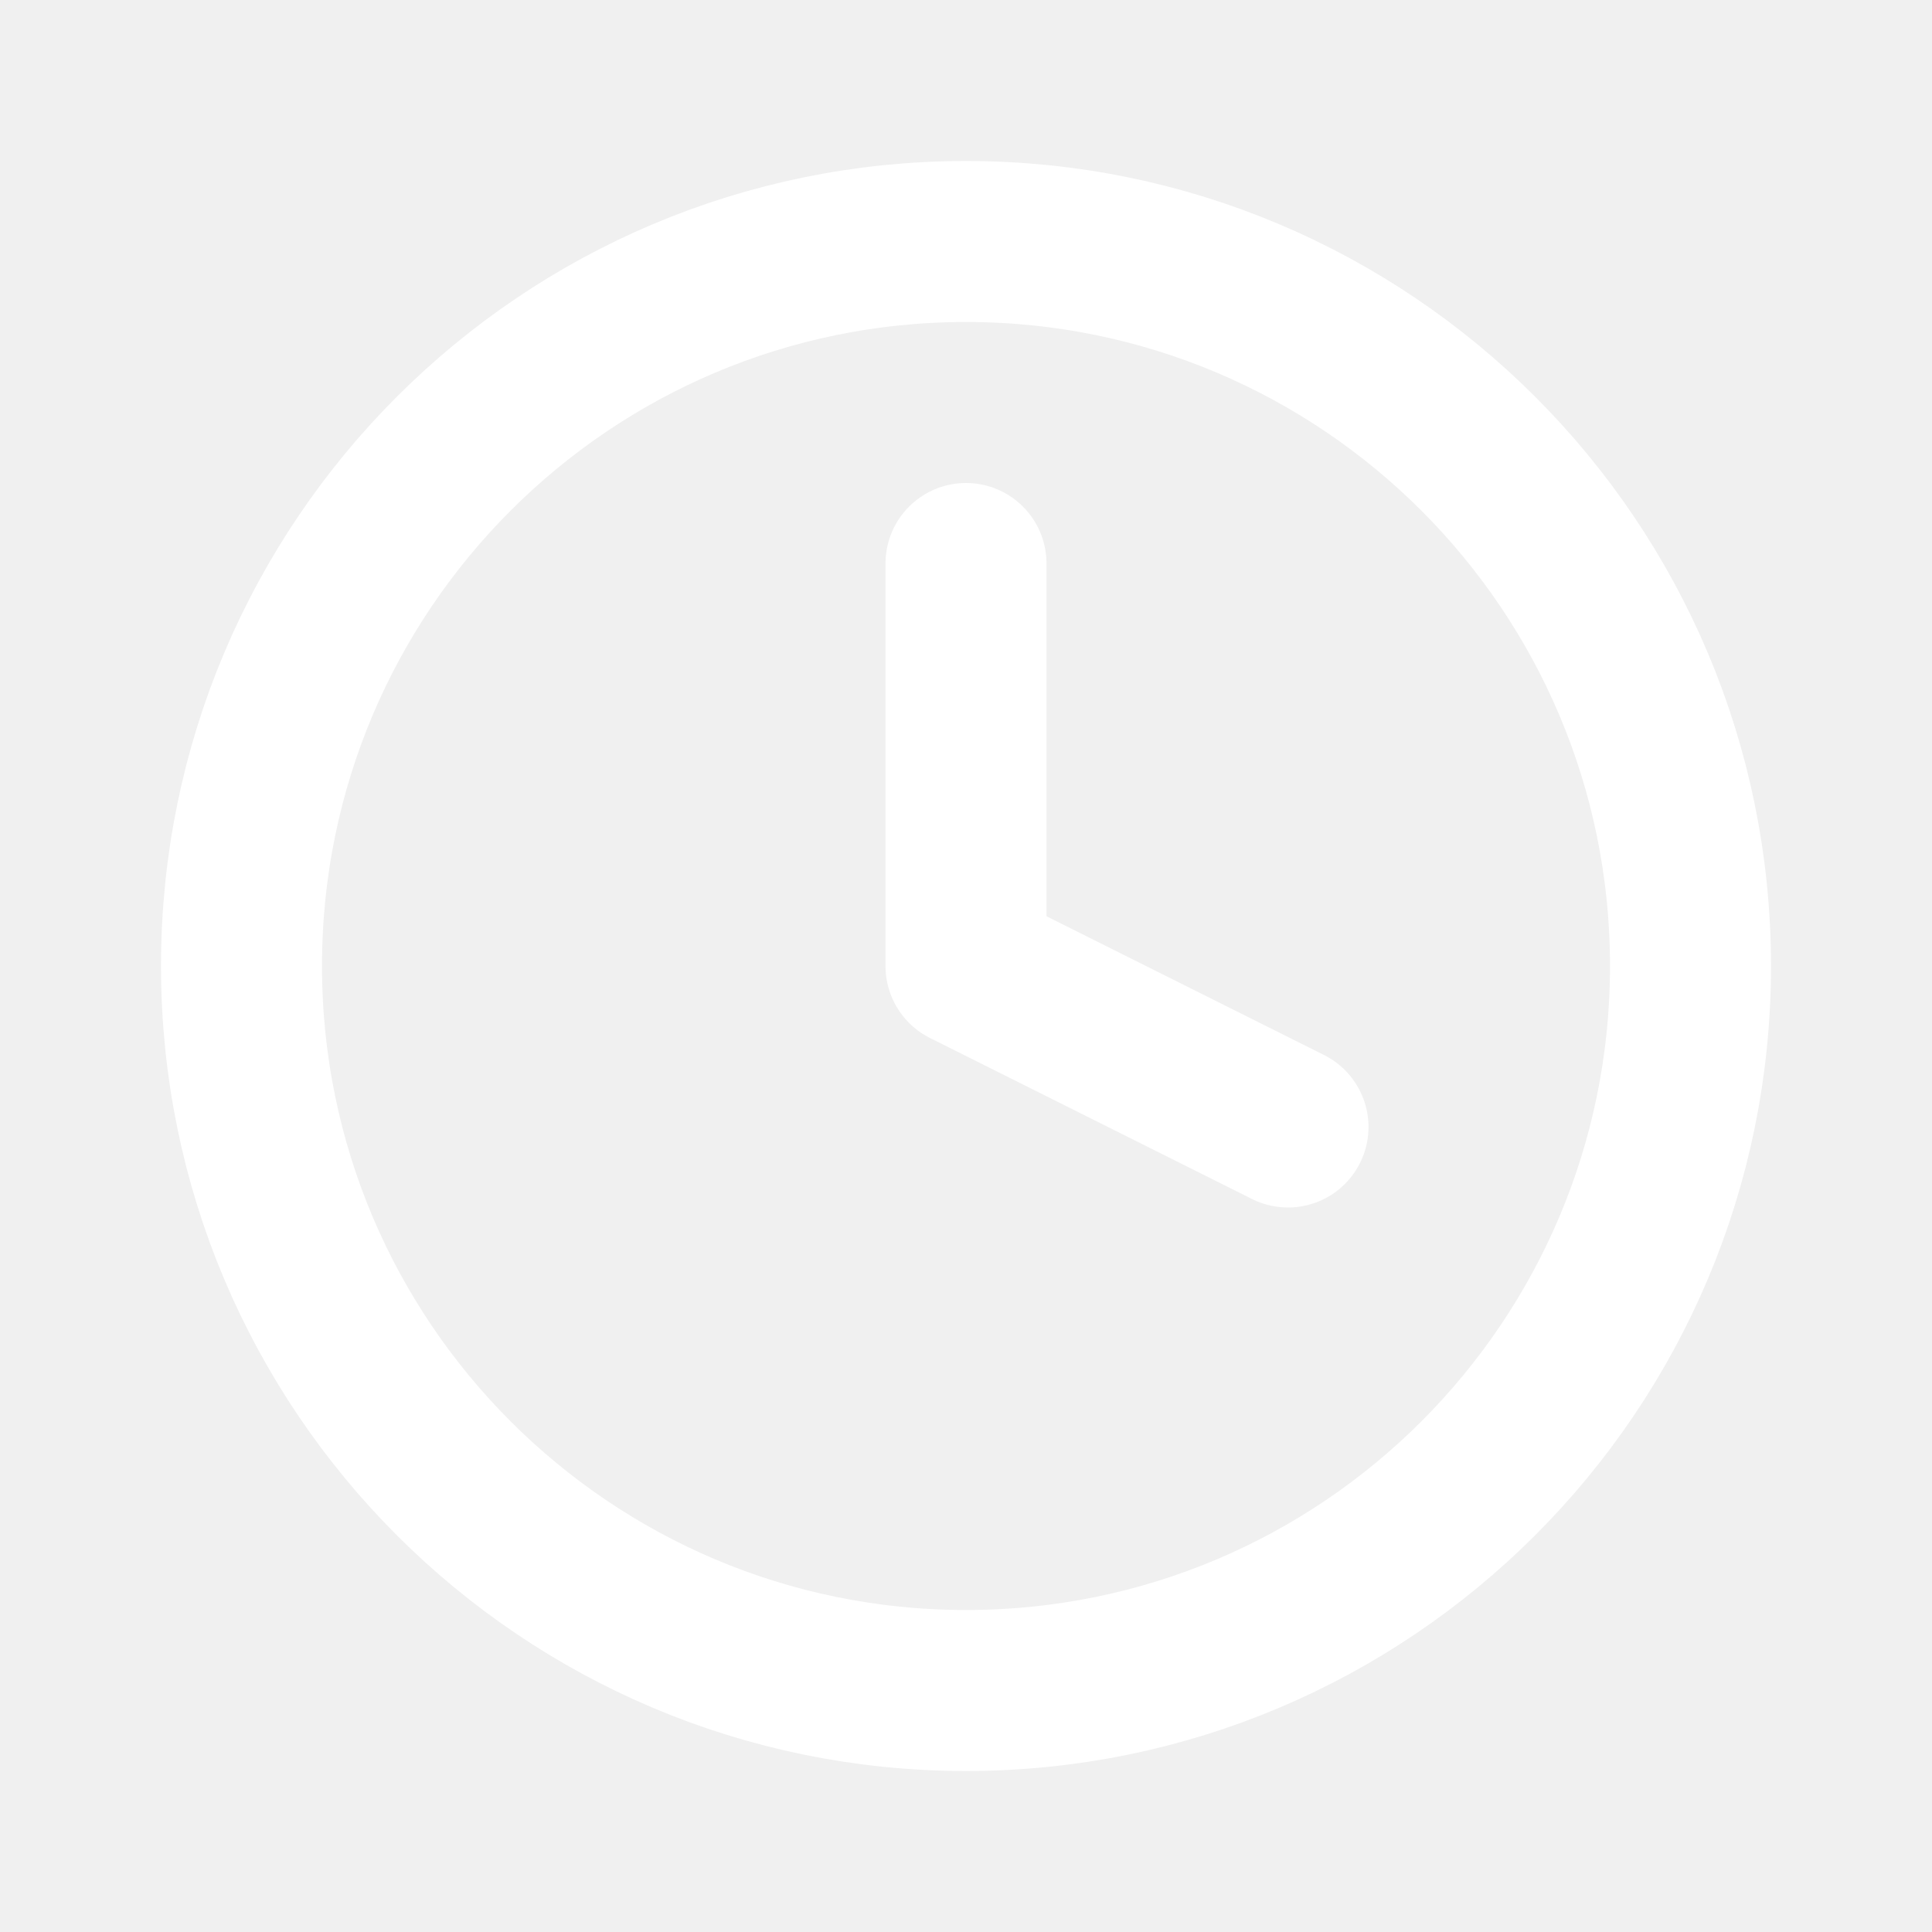
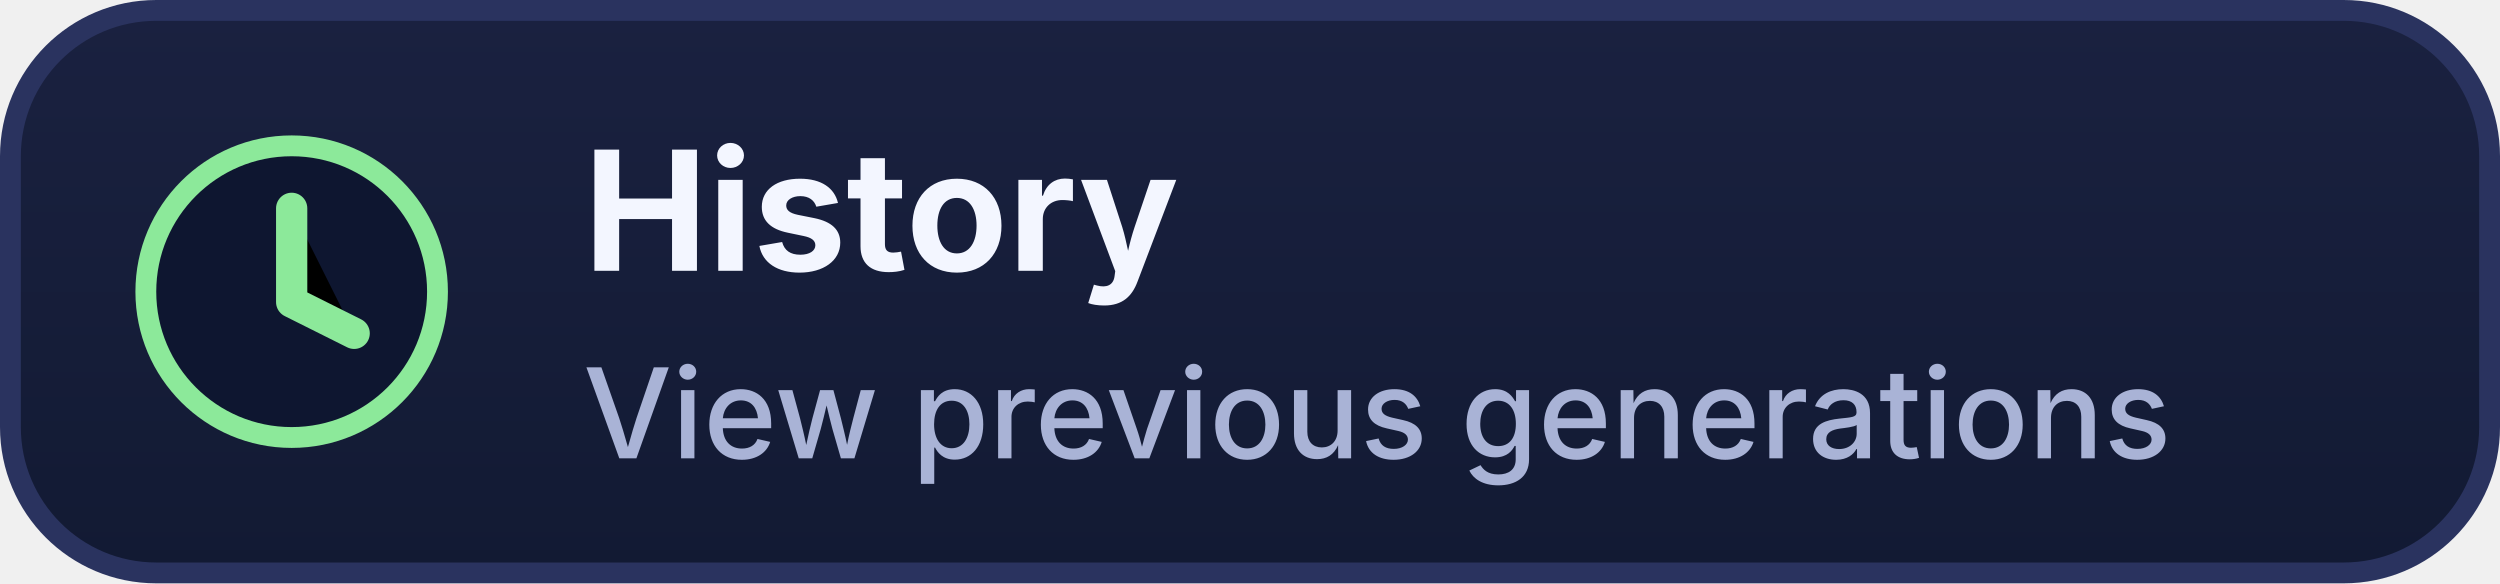
- <svg xmlns="http://www.w3.org/2000/svg" viewBox="0 0 24 24" fill="none" stroke="#ffffff" stroke-width="2" stroke-linecap="round" stroke-linejoin="round">
-   <circle cx="12" cy="12" r="9" />
-   <polyline points="12,7 12,12 16,14" />
+ <svg xmlns="http://www.w3.org/2000/svg" width="240" height="56" viewBox="0 0 240 56">
+   <defs>
+     <linearGradient id="bg" x1="0" y1="0" x2="0" y2="1">
+       <stop offset="0" stop-color="#1A2140" />
+       <stop offset="1" stop-color="#121A33" />
+     </linearGradient>
+   </defs>
+   <rect x="1" y="1" width="238" height="54" rx="14" fill="url(#bg)" stroke="#2A335F" stroke-width="2" />
+   <circle cx="28" cy="28" r="14" fill="#0E1630" stroke="#8CE99A" stroke-width="2" />
+   <path d="M28 20v9l6 3" stroke="#8CE99A" stroke-width="3" stroke-linecap="round" stroke-linejoin="round" />
+   <text x="56" y="26" fill="#F3F6FF" font-family="Inter, Segoe UI, Arial" font-size="16" font-weight="700">
+     History
+   </text>
+   <text x="56" y="44" fill="#A9B3D6" font-family="Inter, Segoe UI, Arial" font-size="12" font-weight="500">
+     View previous generations
+   </text>
</svg>
